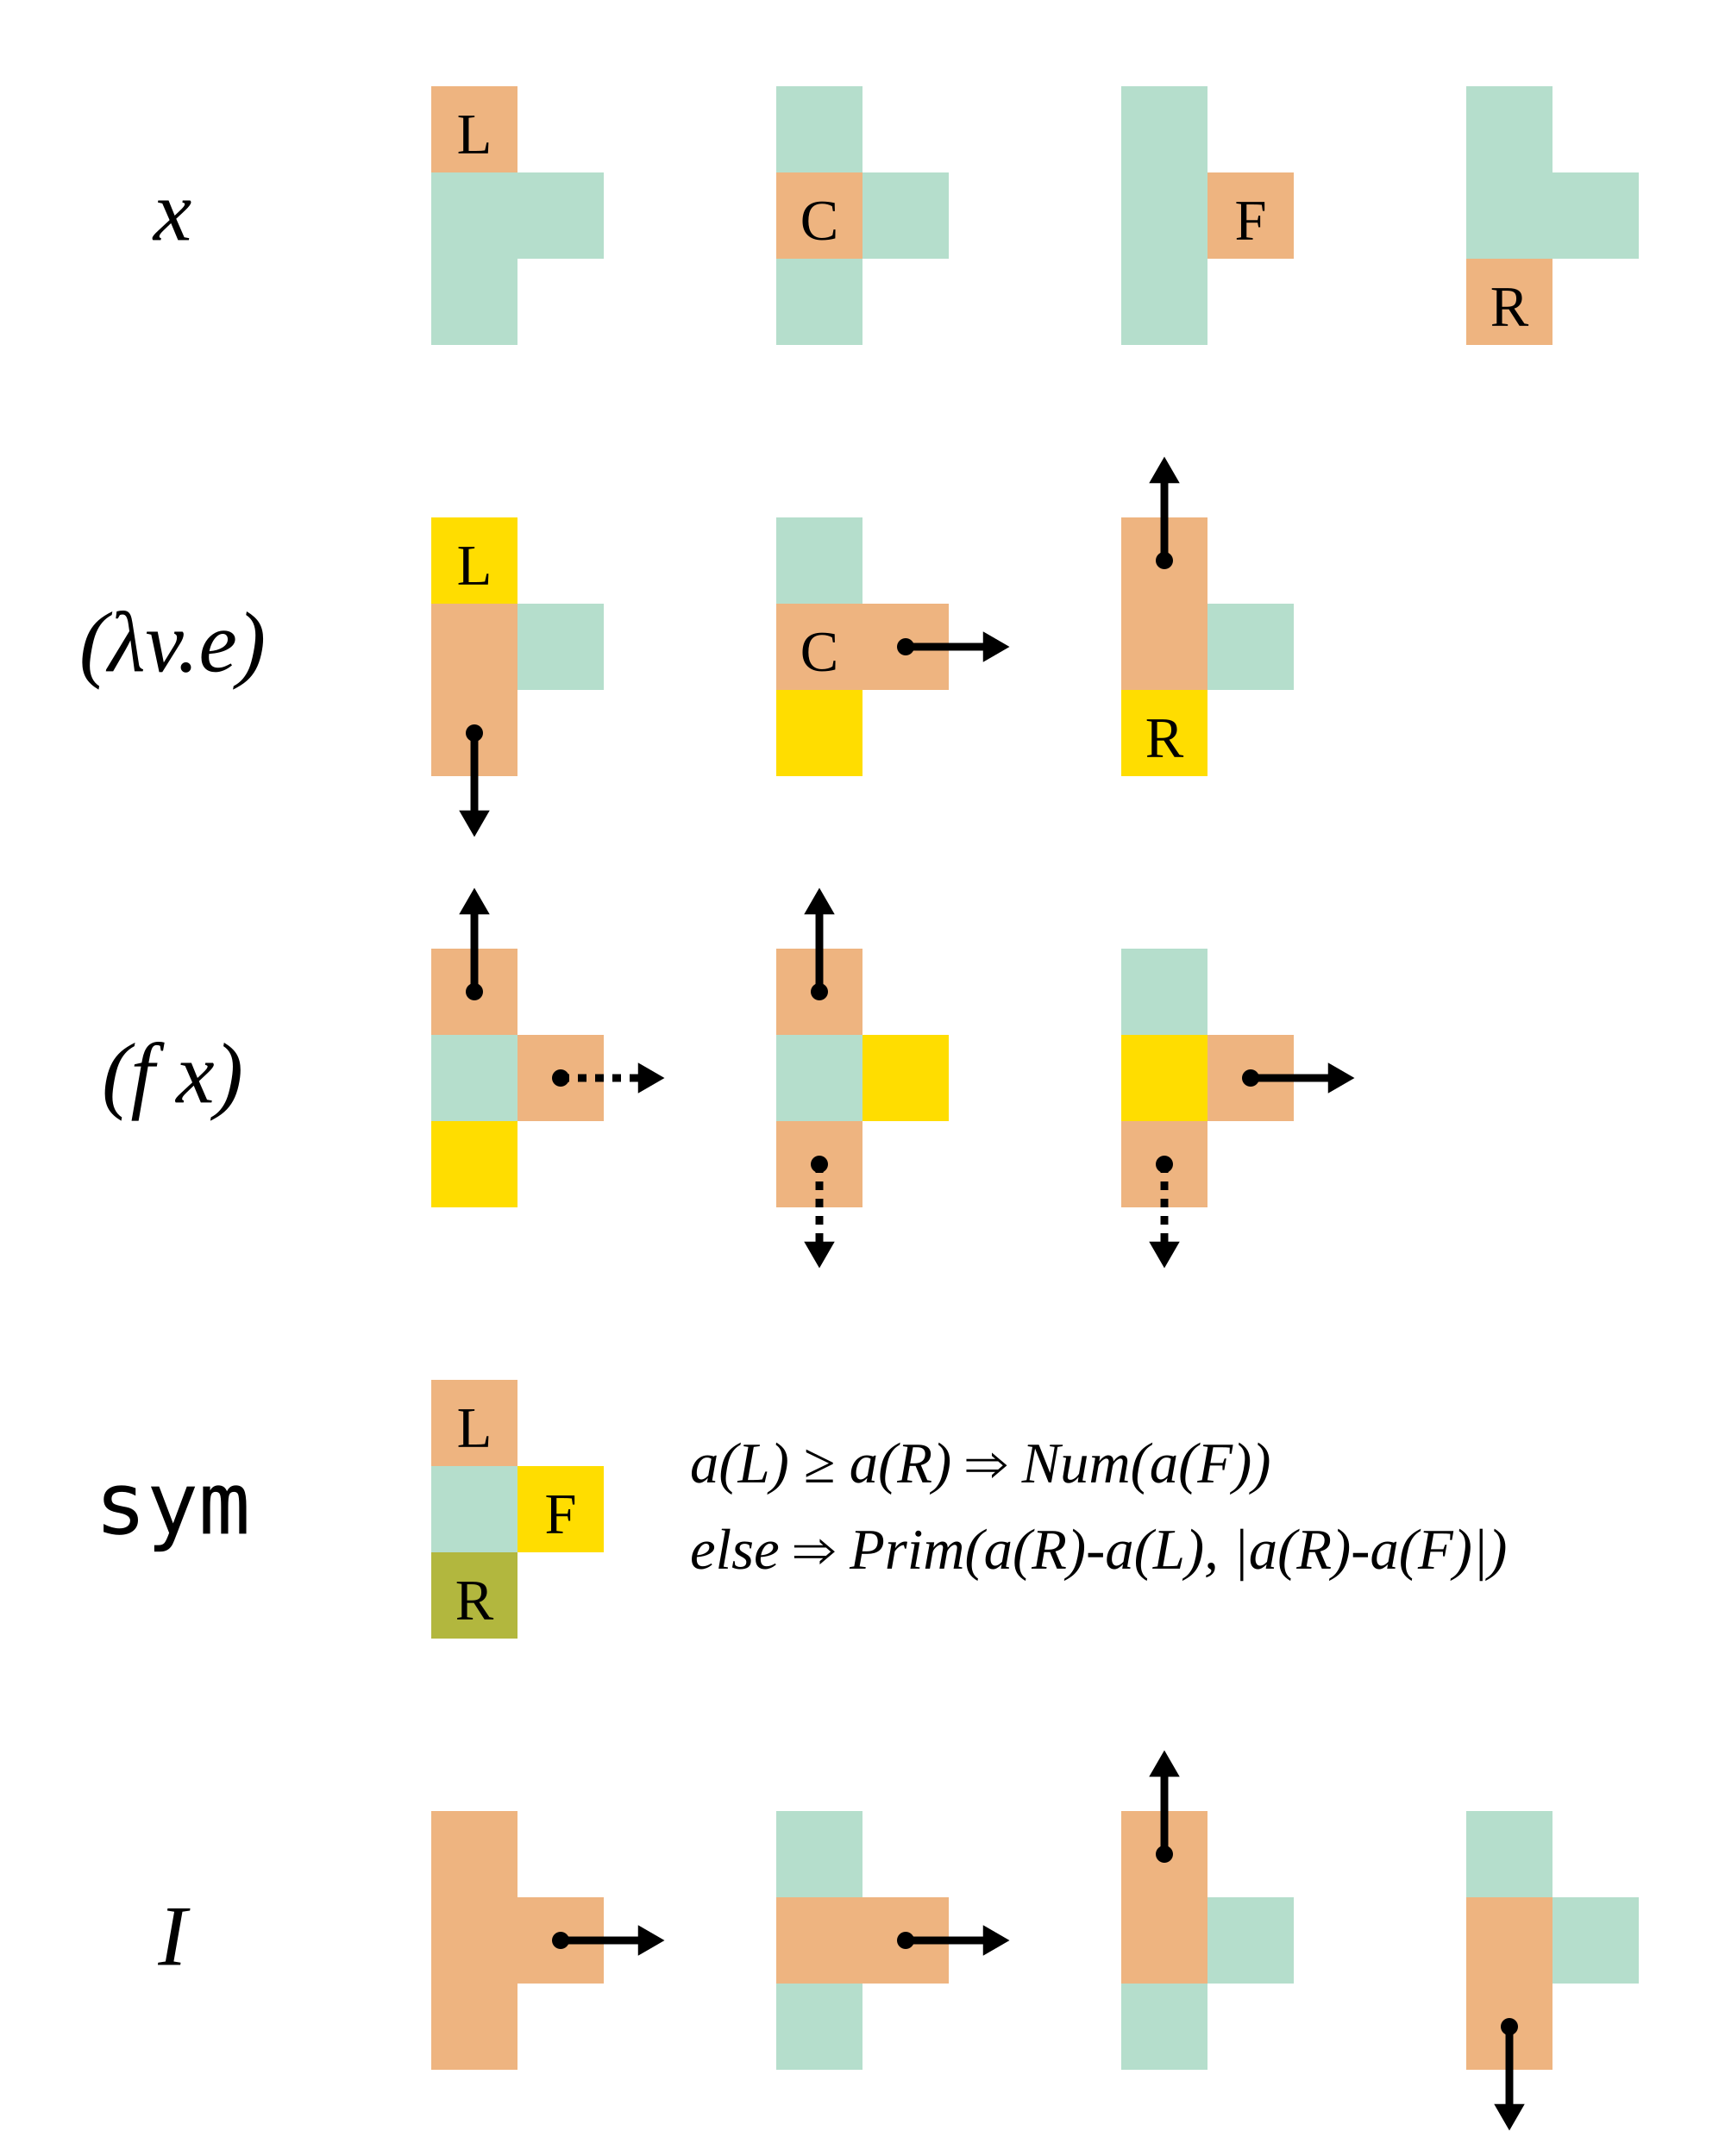
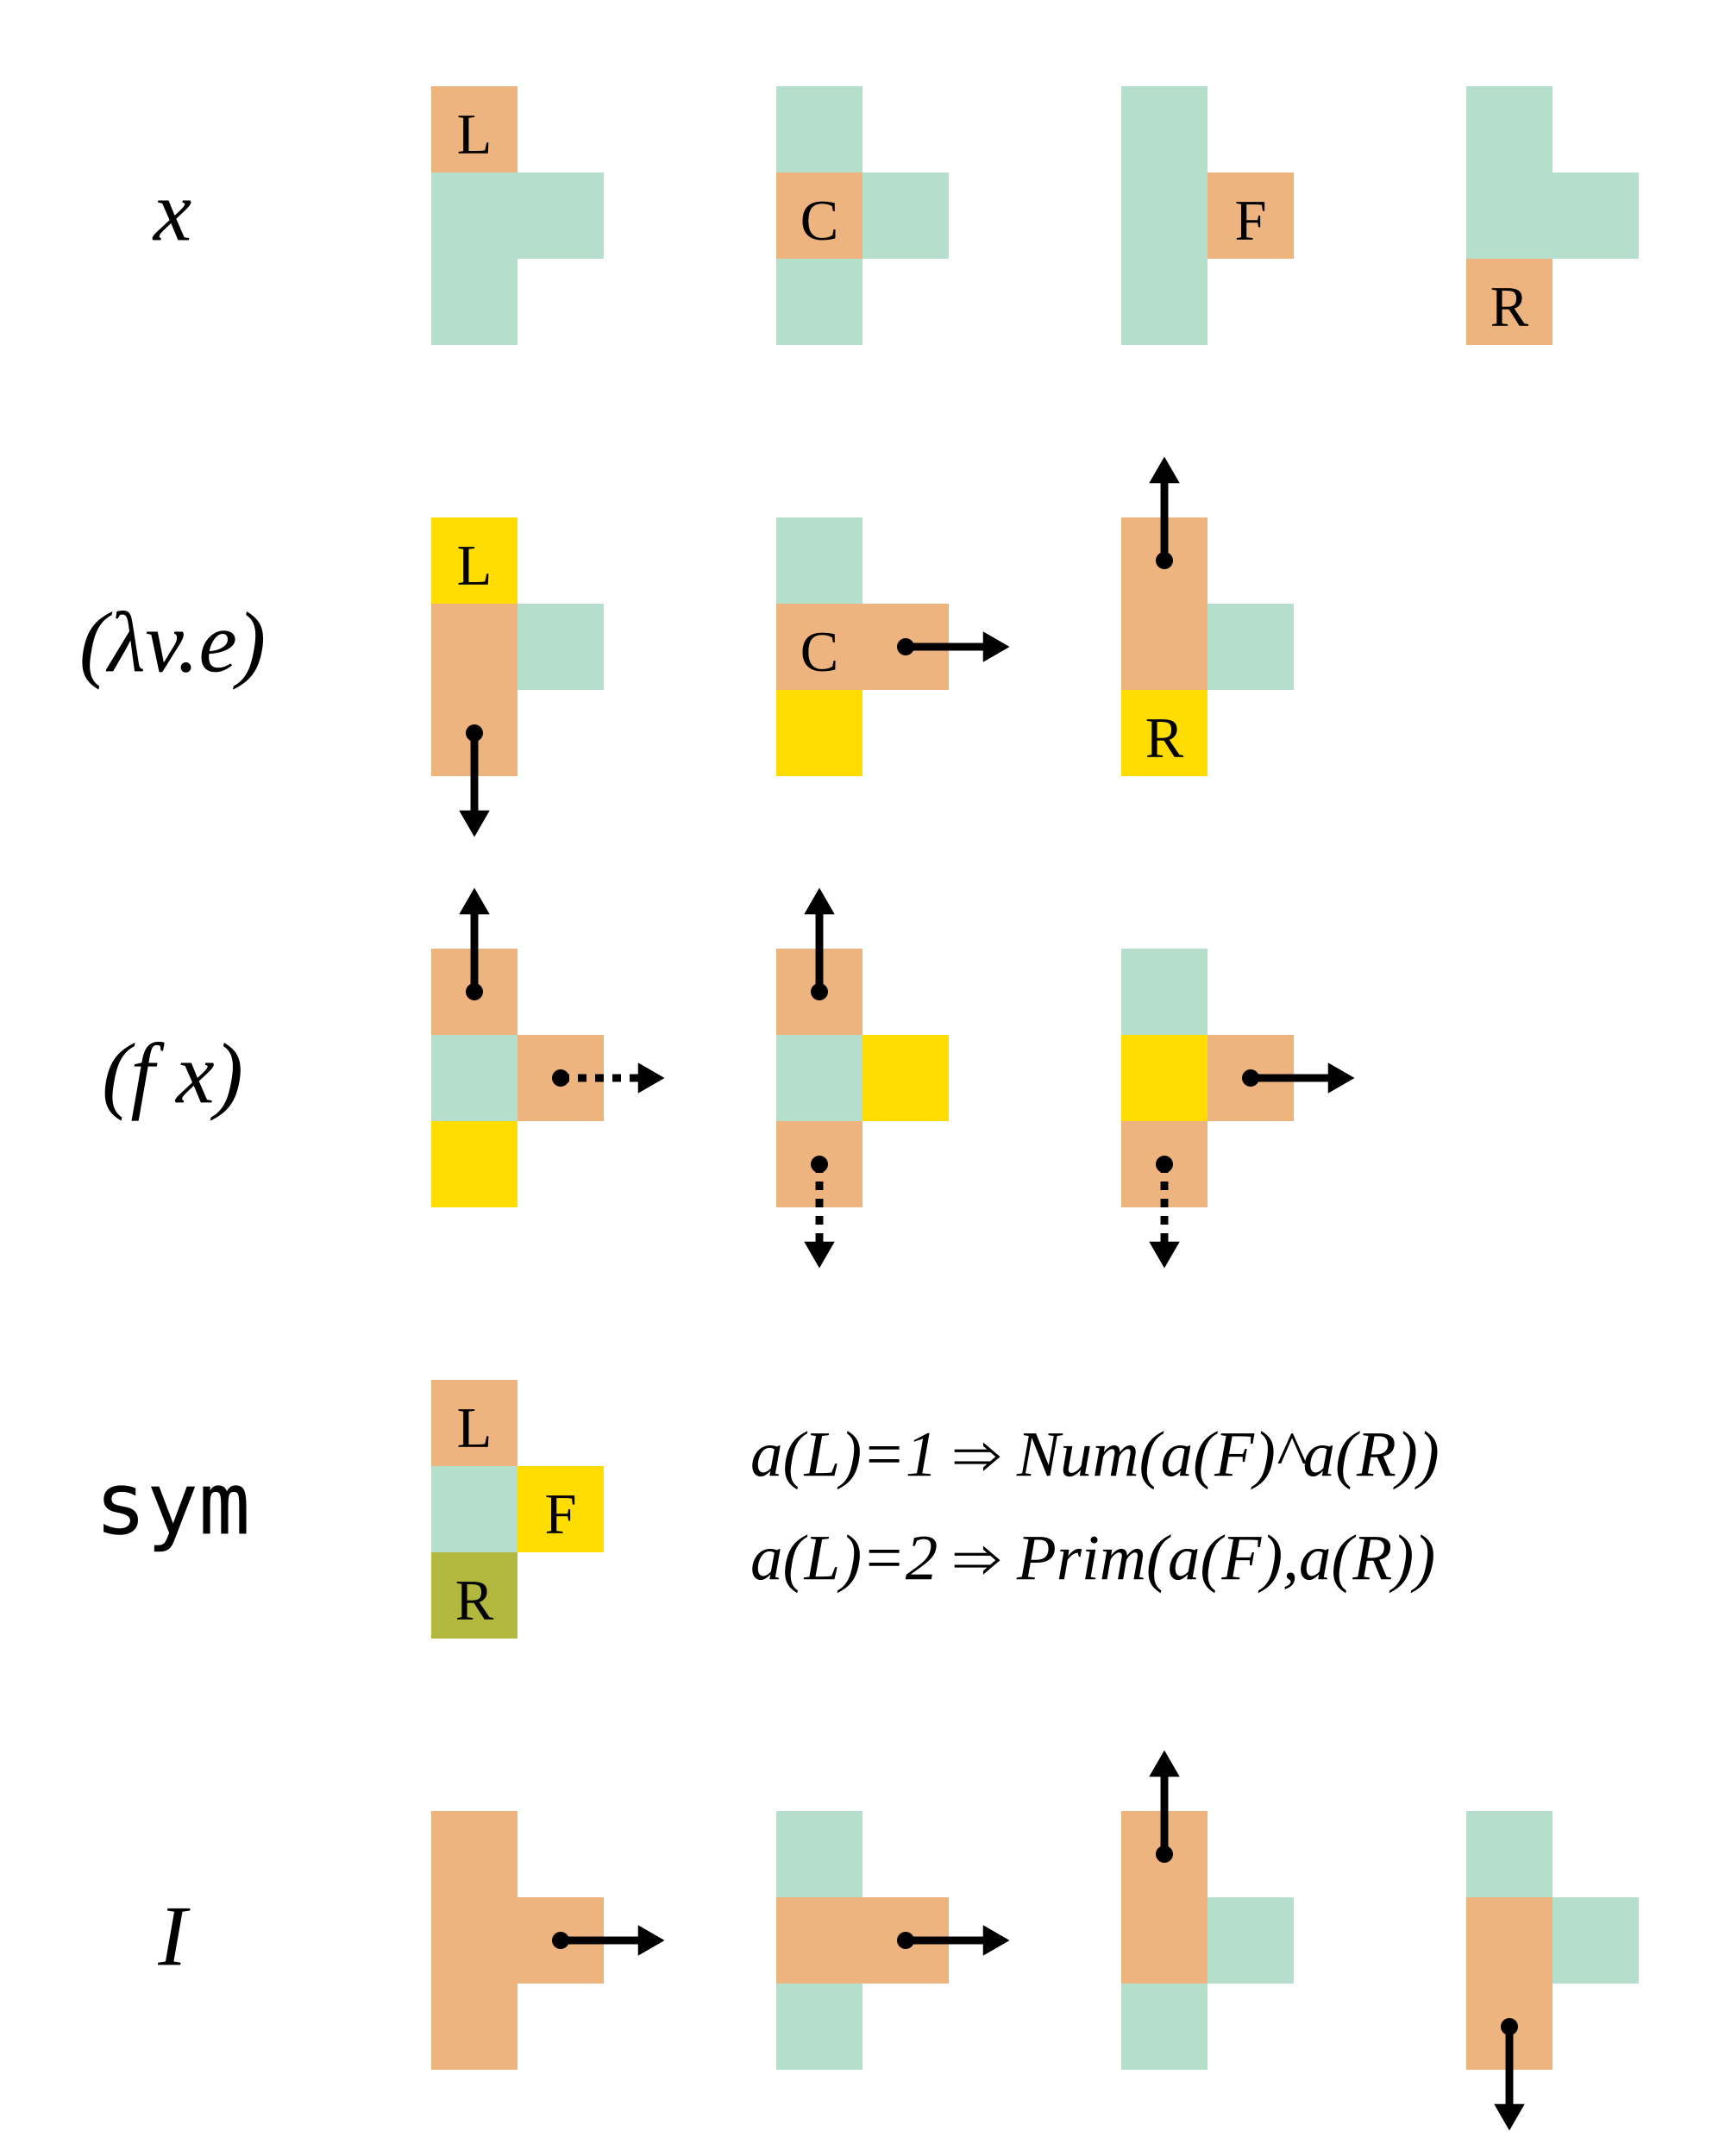
<svg xmlns="http://www.w3.org/2000/svg" viewBox="0.0 0.0 1280.0 1600.0" height="1600" font-size="1" stroke-opacity="1" width="1280" stroke="rgb(0,0,0)" version="1.1">
  <defs />
  <g stroke-linecap="butt" fill="rgb(238,180,128)" stroke-miterlimit="10.0" stroke-width="0.0" fill-opacity="1.0" stroke-opacity="1.0" stroke-linejoin="miter" stroke="rgb(0,0,0)">
    <path d="M 1152,1536 l -0,-64 h -64 l -0,64 Z" />
  </g>
  <g stroke-linecap="butt" fill="rgb(0,0,0)" stroke-miterlimit="10.0" stroke-width="0.0" fill-opacity="1.0" stroke-opacity="1.0" stroke-linejoin="miter" stroke="rgb(0,0,0)">
    <path d="M 1126.4,1504 c 0,-3.535 -2.865,-6.4 -6.4 -6.4c -3.535,-0 -6.4,2.865 -6.4 6.4c -0,3.535 2.865,6.4 6.4 6.4c 3.535,0 6.4,-2.865 6.4 -6.4Z" />
  </g>
  <g stroke-linecap="butt" fill="rgb(181,222,204)" stroke-miterlimit="10.0" stroke-width="0.0" fill-opacity="1.0" stroke-opacity="1.0" stroke-linejoin="miter" stroke="rgb(0,0,0)">
    <path d="M 1216,1472 l -0,-64 h -64 l -0,64 Z" />
  </g>
  <g stroke-linecap="butt" fill="rgb(238,180,128)" stroke-miterlimit="10.0" stroke-width="0.0" fill-opacity="1.0" stroke-opacity="1.0" stroke-linejoin="miter" stroke="rgb(0,0,0)">
    <path d="M 1152,1472 l -0,-64 h -64 l -0,64 Z" />
  </g>
  <g stroke-linecap="butt" fill="rgb(181,222,204)" stroke-miterlimit="10.0" stroke-width="0.0" fill-opacity="1.0" stroke-opacity="1.0" stroke-linejoin="miter" stroke="rgb(0,0,0)">
    <path d="M 1152,1408 l -0,-64 h -64 l -0,64 Z" />
  </g>
  <g stroke-linecap="butt" fill="rgb(0,0,0)" stroke-miterlimit="10.0" stroke-width="5.724" fill-opacity="1.0" stroke-opacity="1.0" stroke-linejoin="miter" stroke="rgb(0,0,0)">
    <path d="M 1113.6,1564.305 l 6.4,11.085 l 6.4,-11.085 Z" />
  </g>
  <g stroke-linecap="butt" fill="rgb(0,0,0)" stroke-miterlimit="10.0" stroke-width="5.724" fill-opacity="0.0" stroke-opacity="1.0" stroke-linejoin="miter" stroke="rgb(0,0,0)">
    <path d="M 1120,1504 l -0,64 " />
  </g>
  <g stroke-linecap="butt" fill="rgb(181,222,204)" stroke-miterlimit="10.0" stroke-width="0.0" fill-opacity="1.0" stroke-opacity="1.0" stroke-linejoin="miter" stroke="rgb(0,0,0)">
    <path d="M 896,1536 l -0,-64 h -64 l -0,64 Z" />
  </g>
  <g stroke-linecap="butt" fill="rgb(181,222,204)" stroke-miterlimit="10.0" stroke-width="0.0" fill-opacity="1.0" stroke-opacity="1.0" stroke-linejoin="miter" stroke="rgb(0,0,0)">
    <path d="M 960,1472 l -0,-64 h -64 l -0,64 Z" />
  </g>
  <g stroke-linecap="butt" fill="rgb(238,180,128)" stroke-miterlimit="10.0" stroke-width="0.0" fill-opacity="1.0" stroke-opacity="1.0" stroke-linejoin="miter" stroke="rgb(0,0,0)">
    <path d="M 896,1472 l -0,-64 h -64 l -0,64 Z" />
  </g>
  <g stroke-linecap="butt" fill="rgb(238,180,128)" stroke-miterlimit="10.0" stroke-width="0.0" fill-opacity="1.0" stroke-opacity="1.0" stroke-linejoin="miter" stroke="rgb(0,0,0)">
    <path d="M 896,1408 l -0,-64 h -64 l -0,64 Z" />
  </g>
  <g stroke-linecap="butt" fill="rgb(0,0,0)" stroke-miterlimit="10.0" stroke-width="0.0" fill-opacity="1.0" stroke-opacity="1.0" stroke-linejoin="miter" stroke="rgb(0,0,0)">
    <path d="M 870.4,1376 c 0,-3.535 -2.865,-6.4 -6.4 -6.4c -3.535,-0 -6.4,2.865 -6.4 6.4c -0,3.535 2.865,6.4 6.4 6.4c 3.535,0 6.4,-2.865 6.4 -6.4Z" />
  </g>
  <g stroke-linecap="butt" fill="rgb(0,0,0)" stroke-miterlimit="10.0" stroke-width="5.724" fill-opacity="1.0" stroke-opacity="1.0" stroke-linejoin="miter" stroke="rgb(0,0,0)">
    <path d="M 870.4,1315.695 l -6.4,-11.085 l -6.4,11.085 Z" />
  </g>
  <g stroke-linecap="butt" fill="rgb(0,0,0)" stroke-miterlimit="10.0" stroke-width="5.724" fill-opacity="0.0" stroke-opacity="1.0" stroke-linejoin="miter" stroke="rgb(0,0,0)">
    <path d="M 864,1376 v -64 " />
  </g>
  <g stroke-linecap="butt" fill="rgb(181,222,204)" stroke-miterlimit="10.0" stroke-width="0.0" fill-opacity="1.0" stroke-opacity="1.0" stroke-linejoin="miter" stroke="rgb(0,0,0)">
    <path d="M 640,1536 l -0,-64 h -64 l -0,64 Z" />
  </g>
  <g stroke-linecap="butt" fill="rgb(238,180,128)" stroke-miterlimit="10.0" stroke-width="0.0" fill-opacity="1.0" stroke-opacity="1.0" stroke-linejoin="miter" stroke="rgb(0,0,0)">
    <path d="M 704,1472 l -0,-64 h -64 l -0,64 Z" />
  </g>
  <g stroke-linecap="butt" fill="rgb(0,0,0)" stroke-miterlimit="10.0" stroke-width="0.0" fill-opacity="1.0" stroke-opacity="1.0" stroke-linejoin="miter" stroke="rgb(0,0,0)">
    <path d="M 678.4,1440 c 0,-3.535 -2.865,-6.4 -6.4 -6.4c -3.535,-0 -6.4,2.865 -6.4 6.4c -0,3.535 2.865,6.4 6.4 6.4c 3.535,0 6.4,-2.865 6.4 -6.4Z" />
  </g>
  <g stroke-linecap="butt" fill="rgb(238,180,128)" stroke-miterlimit="10.0" stroke-width="0.0" fill-opacity="1.0" stroke-opacity="1.0" stroke-linejoin="miter" stroke="rgb(0,0,0)">
    <path d="M 640,1472 l -0,-64 h -64 l -0,64 Z" />
  </g>
  <g stroke-linecap="butt" fill="rgb(181,222,204)" stroke-miterlimit="10.0" stroke-width="0.0" fill-opacity="1.0" stroke-opacity="1.0" stroke-linejoin="miter" stroke="rgb(0,0,0)">
    <path d="M 640,1408 l -0,-64 h -64 l -0,64 Z" />
  </g>
  <g stroke-linecap="butt" fill="rgb(0,0,0)" stroke-miterlimit="10.0" stroke-width="5.724" fill-opacity="1.0" stroke-opacity="1.0" stroke-linejoin="miter" stroke="rgb(0,0,0)">
    <path d="M 732.305,1446.4 l 11.085,-6.4 l -11.085,-6.4 Z" />
  </g>
  <g stroke-linecap="butt" fill="rgb(0,0,0)" stroke-miterlimit="10.0" stroke-width="5.724" fill-opacity="0.0" stroke-opacity="1.0" stroke-linejoin="miter" stroke="rgb(0,0,0)">
    <path d="M 672,1440 l 64,0 " />
  </g>
  <g stroke-linecap="butt" fill="rgb(238,180,128)" stroke-miterlimit="10.0" stroke-width="0.0" fill-opacity="1.0" stroke-opacity="1.0" stroke-linejoin="miter" stroke="rgb(0,0,0)">
    <path d="M 384,1536 l -0,-64 h -64 l -0,64 Z" />
  </g>
  <g stroke-linecap="butt" fill="rgb(238,180,128)" stroke-miterlimit="10.0" stroke-width="0.0" fill-opacity="1.0" stroke-opacity="1.0" stroke-linejoin="miter" stroke="rgb(0,0,0)">
    <path d="M 448,1472 l -0,-64 h -64 l -0,64 Z" />
  </g>
  <g stroke-linecap="butt" fill="rgb(0,0,0)" stroke-miterlimit="10.0" stroke-width="0.0" fill-opacity="1.0" stroke-opacity="1.0" stroke-linejoin="miter" stroke="rgb(0,0,0)">
    <path d="M 422.4,1440 c 0,-3.535 -2.865,-6.4 -6.4 -6.4c -3.535,-0 -6.4,2.865 -6.4 6.4c -0,3.535 2.865,6.4 6.4 6.4c 3.535,0 6.4,-2.865 6.4 -6.4Z" />
  </g>
  <g stroke-linecap="butt" fill="rgb(238,180,128)" stroke-miterlimit="10.0" stroke-width="0.0" fill-opacity="1.0" stroke-opacity="1.0" stroke-linejoin="miter" stroke="rgb(0,0,0)">
    <path d="M 384,1472 l -0,-64 h -64 l -0,64 Z" />
  </g>
  <g stroke-linecap="butt" fill="rgb(238,180,128)" stroke-miterlimit="10.0" stroke-width="0.0" fill-opacity="1.0" stroke-opacity="1.0" stroke-linejoin="miter" stroke="rgb(0,0,0)">
    <path d="M 384,1408 l -0,-64 h -64 l -0,64 Z" />
  </g>
  <g stroke-linecap="butt" fill="rgb(0,0,0)" stroke-miterlimit="10.0" stroke-width="5.724" fill-opacity="1.0" stroke-opacity="1.0" stroke-linejoin="miter" stroke="rgb(0,0,0)">
    <path d="M 476.305,1446.4 l 11.085,-6.4 l -11.085,-6.4 Z" />
  </g>
  <g stroke-linecap="butt" fill="rgb(0,0,0)" stroke-miterlimit="10.0" stroke-width="5.724" fill-opacity="0.0" stroke-opacity="1.0" stroke-linejoin="miter" stroke="rgb(0,0,0)">
    <path d="M 416,1440 l 64,0 " />
  </g>
-   <g stroke-linecap="butt" fill="rgb(0,0,0)" font-size="42.667px" font-style="italic" stroke-miterlimit="10.0" stroke-width="5.724" fill-opacity="1.0" stroke-opacity="1.0" stroke-linejoin="miter" stroke="rgb(0,0,0)">
-     <text transform="matrix(1,0,0,1,512,1152)" dominant-baseline="middle" text-anchor="start" stroke="none">else ⇒ Prim(a(R)-a(L), |a(R)-a(F)|)</text>
-   </g>
-   <g stroke-linecap="butt" fill="rgb(0,0,0)" font-size="42.667px" font-style="italic" stroke-miterlimit="10.0" stroke-width="5.724" fill-opacity="1.0" stroke-opacity="1.0" stroke-linejoin="miter" stroke="rgb(0,0,0)">
-     <text transform="matrix(1,0,0,1,512,1088)" dominant-baseline="middle" text-anchor="start" stroke="none">a(L) ≥ a(R) ⇒ Num(a(F))</text>
+   <g stroke-linecap="butt" fill="rgb(0,0,0)" font-size="48.0px" font-style="italic" stroke-miterlimit="10.0" stroke-width="5.724" fill-opacity="1.0" stroke-opacity="1.0" stroke-linejoin="miter" stroke="rgb(0,0,0)">
+     <text transform="matrix(1,0,0,1,556.8,1158.4)" dominant-baseline="middle" text-anchor="start" stroke="none">a(L)=2 ⇒ Prim(a(F),a(R))</text>
+   </g>
+   <g stroke-linecap="butt" fill="rgb(0,0,0)" font-size="48.0px" font-style="italic" stroke-miterlimit="10.0" stroke-width="5.724" fill-opacity="1.0" stroke-opacity="1.0" stroke-linejoin="miter" stroke="rgb(0,0,0)">
+     <text transform="matrix(1,0,0,1,556.8,1081.6)" dominant-baseline="middle" text-anchor="start" stroke="none">a(L)=1 ⇒ Num(a(F)^a(R))</text>
  </g>
  <g stroke-linecap="butt" fill="rgb(178,183,62)" stroke-miterlimit="10.0" stroke-width="0.0" fill-opacity="1.0" stroke-opacity="1.0" stroke-linejoin="miter" stroke="rgb(0,0,0)">
    <path d="M 384,1216 l -0,-64 h -64 l -0,64 Z" />
  </g>
  <g stroke-linecap="butt" fill="rgb(0,0,0)" font-size="42.667px" stroke-miterlimit="10.0" stroke-width="0.0" fill-opacity="1.0" stroke-opacity="1.0" stroke-linejoin="miter" stroke="rgb(0,0,0)">
    <text transform="matrix(1,0,0,1,352,1192)" dominant-baseline="middle" text-anchor="middle" stroke="none">R</text>
  </g>
  <g stroke-linecap="butt" fill="rgb(255,221,0)" stroke-miterlimit="10.0" stroke-width="0.0" fill-opacity="1.0" stroke-opacity="1.0" stroke-linejoin="miter" stroke="rgb(0,0,0)">
    <path d="M 448,1152 l -0,-64 h -64 l -0,64 Z" />
  </g>
  <g stroke-linecap="butt" fill="rgb(0,0,0)" font-size="42.667px" stroke-miterlimit="10.0" stroke-width="0.0" fill-opacity="1.0" stroke-opacity="1.0" stroke-linejoin="miter" stroke="rgb(0,0,0)">
    <text transform="matrix(1,0,0,1,416,1128)" dominant-baseline="middle" text-anchor="middle" stroke="none">F</text>
  </g>
  <g stroke-linecap="butt" fill="rgb(181,222,204)" stroke-miterlimit="10.0" stroke-width="0.0" fill-opacity="1.0" stroke-opacity="1.0" stroke-linejoin="miter" stroke="rgb(0,0,0)">
    <path d="M 384,1152 l -0,-64 h -64 l -0,64 Z" />
  </g>
  <g stroke-linecap="butt" fill="rgb(238,180,128)" stroke-miterlimit="10.0" stroke-width="0.0" fill-opacity="1.0" stroke-opacity="1.0" stroke-linejoin="miter" stroke="rgb(0,0,0)">
    <path d="M 384,1088 l -0,-64 h -64 l -0,64 Z" />
  </g>
  <g stroke-linecap="butt" fill="rgb(0,0,0)" font-size="42.667px" stroke-miterlimit="10.0" stroke-width="0.0" fill-opacity="1.0" stroke-opacity="1.0" stroke-linejoin="miter" stroke="rgb(0,0,0)">
    <text transform="matrix(1,0,0,1,352,1064)" dominant-baseline="middle" text-anchor="middle" stroke="none">L</text>
  </g>
  <g stroke-linecap="butt" fill="rgb(238,180,128)" stroke-miterlimit="10.0" stroke-width="0.0" fill-opacity="1.0" stroke-opacity="1.0" stroke-linejoin="miter" stroke="rgb(0,0,0)">
    <path d="M 896,896 l -0,-64 h -64 l -0,64 Z" />
  </g>
  <g stroke-linecap="butt" fill="rgb(0,0,0)" stroke-miterlimit="10.0" stroke-width="0.0" fill-opacity="1.0" stroke-opacity="1.0" stroke-linejoin="miter" stroke="rgb(0,0,0)">
    <path d="M 870.4,864 c 0,-3.535 -2.865,-6.4 -6.4 -6.4c -3.535,-0 -6.4,2.865 -6.4 6.4c -0,3.535 2.865,6.4 6.4 6.4c 3.535,0 6.4,-2.865 6.4 -6.4Z" />
  </g>
  <g stroke-linecap="butt" fill="rgb(238,180,128)" stroke-miterlimit="10.0" stroke-width="0.0" fill-opacity="1.0" stroke-opacity="1.0" stroke-linejoin="miter" stroke="rgb(0,0,0)">
    <path d="M 960,832 l -0,-64 h -64 l -0,64 Z" />
  </g>
  <g stroke-linecap="butt" fill="rgb(0,0,0)" stroke-miterlimit="10.0" stroke-width="0.0" fill-opacity="1.0" stroke-opacity="1.0" stroke-linejoin="miter" stroke="rgb(0,0,0)">
    <path d="M 934.4,800 c 0,-3.535 -2.865,-6.4 -6.4 -6.4c -3.535,-0 -6.4,2.865 -6.4 6.4c -0,3.535 2.865,6.4 6.4 6.4c 3.535,0 6.4,-2.865 6.4 -6.4Z" />
  </g>
  <g stroke-linecap="butt" fill="rgb(255,221,0)" stroke-miterlimit="10.0" stroke-width="0.0" fill-opacity="1.0" stroke-opacity="1.0" stroke-linejoin="miter" stroke="rgb(0,0,0)">
    <path d="M 896,832 l -0,-64 h -64 l -0,64 Z" />
  </g>
  <g stroke-linecap="butt" fill="rgb(181,222,204)" stroke-miterlimit="10.0" stroke-width="0.0" fill-opacity="1.0" stroke-opacity="1.0" stroke-linejoin="miter" stroke="rgb(0,0,0)">
    <path d="M 896,768 l -0,-64 h -64 l -0,64 Z" />
  </g>
  <g stroke-linecap="butt" fill="rgb(0,0,0)" stroke-miterlimit="10.0" stroke-width="5.724" fill-opacity="1.0" stroke-opacity="1.0" stroke-linejoin="miter" stroke="rgb(0,0,0)">
    <path d="M 857.6,924.305 l 6.4,11.085 l 6.4,-11.085 Z" />
  </g>
  <g stroke-linecap="butt" fill="rgb(0,0,0)" stroke-dashoffset="0.0" stroke-dasharray="6.4,6.4" stroke-miterlimit="10.0" stroke-width="5.724" fill-opacity="0.0" stroke-opacity="1.0" stroke-linejoin="miter" stroke="rgb(0,0,0)">
    <path d="M 864,864 l -0,64 " />
  </g>
  <g stroke-linecap="butt" fill="rgb(0,0,0)" stroke-miterlimit="10.0" stroke-width="5.724" fill-opacity="1.0" stroke-opacity="1.0" stroke-linejoin="miter" stroke="rgb(0,0,0)">
    <path d="M 988.305,806.4 l 11.085,-6.4 l -11.085,-6.4 Z" />
  </g>
  <g stroke-linecap="butt" fill="rgb(0,0,0)" stroke-miterlimit="10.0" stroke-width="5.724" fill-opacity="0.0" stroke-opacity="1.0" stroke-linejoin="miter" stroke="rgb(0,0,0)">
    <path d="M 928,800 l 64,0 " />
  </g>
  <g stroke-linecap="butt" fill="rgb(238,180,128)" stroke-miterlimit="10.0" stroke-width="0.0" fill-opacity="1.0" stroke-opacity="1.0" stroke-linejoin="miter" stroke="rgb(0,0,0)">
    <path d="M 640,896 l -0,-64 h -64 l -0,64 Z" />
  </g>
  <g stroke-linecap="butt" fill="rgb(0,0,0)" stroke-miterlimit="10.0" stroke-width="0.0" fill-opacity="1.0" stroke-opacity="1.0" stroke-linejoin="miter" stroke="rgb(0,0,0)">
    <path d="M 614.4,864 c 0,-3.535 -2.865,-6.4 -6.4 -6.4c -3.535,-0 -6.4,2.865 -6.4 6.4c -0,3.535 2.865,6.4 6.4 6.4c 3.535,0 6.4,-2.865 6.4 -6.4Z" />
  </g>
  <g stroke-linecap="butt" fill="rgb(255,221,0)" stroke-miterlimit="10.0" stroke-width="0.0" fill-opacity="1.0" stroke-opacity="1.0" stroke-linejoin="miter" stroke="rgb(0,0,0)">
    <path d="M 704,832 l -0,-64 h -64 l -0,64 Z" />
  </g>
  <g stroke-linecap="butt" fill="rgb(181,222,204)" stroke-miterlimit="10.0" stroke-width="0.0" fill-opacity="1.0" stroke-opacity="1.0" stroke-linejoin="miter" stroke="rgb(0,0,0)">
    <path d="M 640,832 l -0,-64 h -64 l -0,64 Z" />
  </g>
  <g stroke-linecap="butt" fill="rgb(238,180,128)" stroke-miterlimit="10.0" stroke-width="0.0" fill-opacity="1.0" stroke-opacity="1.0" stroke-linejoin="miter" stroke="rgb(0,0,0)">
    <path d="M 640,768 l -0,-64 h -64 l -0,64 Z" />
  </g>
  <g stroke-linecap="butt" fill="rgb(0,0,0)" stroke-miterlimit="10.0" stroke-width="0.0" fill-opacity="1.0" stroke-opacity="1.0" stroke-linejoin="miter" stroke="rgb(0,0,0)">
    <path d="M 614.4,736 c 0,-3.535 -2.865,-6.4 -6.4 -6.4c -3.535,-0 -6.4,2.865 -6.4 6.4c -0,3.535 2.865,6.4 6.4 6.4c 3.535,0 6.4,-2.865 6.4 -6.4Z" />
  </g>
  <g stroke-linecap="butt" fill="rgb(0,0,0)" stroke-miterlimit="10.0" stroke-width="5.724" fill-opacity="1.0" stroke-opacity="1.0" stroke-linejoin="miter" stroke="rgb(0,0,0)">
    <path d="M 601.6,924.305 l 6.4,11.085 l 6.4,-11.085 Z" />
  </g>
  <g stroke-linecap="butt" fill="rgb(0,0,0)" stroke-dashoffset="0.0" stroke-dasharray="6.4,6.4" stroke-miterlimit="10.0" stroke-width="5.724" fill-opacity="0.0" stroke-opacity="1.0" stroke-linejoin="miter" stroke="rgb(0,0,0)">
    <path d="M 608,864 l -0,64 " />
  </g>
  <g stroke-linecap="butt" fill="rgb(0,0,0)" stroke-miterlimit="10.0" stroke-width="5.724" fill-opacity="1.0" stroke-opacity="1.0" stroke-linejoin="miter" stroke="rgb(0,0,0)">
    <path d="M 614.4,675.695 l -6.4,-11.085 l -6.4,11.085 Z" />
  </g>
  <g stroke-linecap="butt" fill="rgb(0,0,0)" stroke-miterlimit="10.0" stroke-width="5.724" fill-opacity="0.0" stroke-opacity="1.0" stroke-linejoin="miter" stroke="rgb(0,0,0)">
    <path d="M 608,736 v -64 " />
  </g>
  <g stroke-linecap="butt" fill="rgb(255,221,0)" stroke-miterlimit="10.0" stroke-width="0.0" fill-opacity="1.0" stroke-opacity="1.0" stroke-linejoin="miter" stroke="rgb(0,0,0)">
    <path d="M 384,896 l -0,-64 h -64 l -0,64 Z" />
  </g>
  <g stroke-linecap="butt" fill="rgb(238,180,128)" stroke-miterlimit="10.0" stroke-width="0.0" fill-opacity="1.0" stroke-opacity="1.0" stroke-linejoin="miter" stroke="rgb(0,0,0)">
    <path d="M 448,832 l -0,-64 h -64 l -0,64 Z" />
  </g>
  <g stroke-linecap="butt" fill="rgb(0,0,0)" stroke-miterlimit="10.0" stroke-width="0.0" fill-opacity="1.0" stroke-opacity="1.0" stroke-linejoin="miter" stroke="rgb(0,0,0)">
    <path d="M 422.4,800 c 0,-3.535 -2.865,-6.4 -6.4 -6.4c -3.535,-0 -6.4,2.865 -6.4 6.4c -0,3.535 2.865,6.4 6.4 6.4c 3.535,0 6.4,-2.865 6.4 -6.4Z" />
  </g>
  <g stroke-linecap="butt" fill="rgb(181,222,204)" stroke-miterlimit="10.0" stroke-width="0.0" fill-opacity="1.0" stroke-opacity="1.0" stroke-linejoin="miter" stroke="rgb(0,0,0)">
    <path d="M 384,832 l -0,-64 h -64 l -0,64 Z" />
  </g>
  <g stroke-linecap="butt" fill="rgb(238,180,128)" stroke-miterlimit="10.0" stroke-width="0.0" fill-opacity="1.0" stroke-opacity="1.0" stroke-linejoin="miter" stroke="rgb(0,0,0)">
    <path d="M 384,768 l -0,-64 h -64 l -0,64 Z" />
  </g>
  <g stroke-linecap="butt" fill="rgb(0,0,0)" stroke-miterlimit="10.0" stroke-width="0.0" fill-opacity="1.0" stroke-opacity="1.0" stroke-linejoin="miter" stroke="rgb(0,0,0)">
    <path d="M 358.4,736 c 0,-3.535 -2.865,-6.4 -6.4 -6.4c -3.535,-0 -6.4,2.865 -6.4 6.4c -0,3.535 2.865,6.4 6.4 6.4c 3.535,0 6.4,-2.865 6.4 -6.4Z" />
  </g>
  <g stroke-linecap="butt" fill="rgb(0,0,0)" stroke-miterlimit="10.0" stroke-width="5.724" fill-opacity="1.0" stroke-opacity="1.0" stroke-linejoin="miter" stroke="rgb(0,0,0)">
    <path d="M 476.305,806.4 l 11.085,-6.4 l -11.085,-6.4 Z" />
  </g>
  <g stroke-linecap="butt" fill="rgb(0,0,0)" stroke-dashoffset="0.0" stroke-dasharray="6.4,6.4" stroke-miterlimit="10.0" stroke-width="5.724" fill-opacity="0.0" stroke-opacity="1.0" stroke-linejoin="miter" stroke="rgb(0,0,0)">
    <path d="M 416,800 l 64,0 " />
  </g>
  <g stroke-linecap="butt" fill="rgb(0,0,0)" stroke-miterlimit="10.0" stroke-width="5.724" fill-opacity="1.0" stroke-opacity="1.0" stroke-linejoin="miter" stroke="rgb(0,0,0)">
    <path d="M 358.4,675.695 l -6.4,-11.085 l -6.4,11.085 Z" />
  </g>
  <g stroke-linecap="butt" fill="rgb(0,0,0)" stroke-miterlimit="10.0" stroke-width="5.724" fill-opacity="0.0" stroke-opacity="1.0" stroke-linejoin="miter" stroke="rgb(0,0,0)">
    <path d="M 352,736 v -64 " />
  </g>
  <g stroke-linecap="butt" fill="rgb(255,221,0)" stroke-miterlimit="10.0" stroke-width="0.0" fill-opacity="1.0" stroke-opacity="1.0" stroke-linejoin="miter" stroke="rgb(0,0,0)">
    <path d="M 896,576 l -0,-64 h -64 l -0,64 Z" />
  </g>
  <g stroke-linecap="butt" fill="rgb(0,0,0)" font-size="42.667px" stroke-miterlimit="10.0" stroke-width="0.0" fill-opacity="1.0" stroke-opacity="1.0" stroke-linejoin="miter" stroke="rgb(0,0,0)">
    <text transform="matrix(1,0,0,1,864,552)" dominant-baseline="middle" text-anchor="middle" stroke="none">R</text>
  </g>
  <g stroke-linecap="butt" fill="rgb(181,222,204)" stroke-miterlimit="10.0" stroke-width="0.0" fill-opacity="1.0" stroke-opacity="1.0" stroke-linejoin="miter" stroke="rgb(0,0,0)">
    <path d="M 960,512 l -0,-64 h -64 l -0,64 Z" />
  </g>
  <g stroke-linecap="butt" fill="rgb(238,180,128)" stroke-miterlimit="10.0" stroke-width="0.0" fill-opacity="1.0" stroke-opacity="1.0" stroke-linejoin="miter" stroke="rgb(0,0,0)">
    <path d="M 896,512 l -0,-64 h -64 l -0,64 Z" />
  </g>
  <g stroke-linecap="butt" fill="rgb(238,180,128)" stroke-miterlimit="10.0" stroke-width="0.0" fill-opacity="1.0" stroke-opacity="1.0" stroke-linejoin="miter" stroke="rgb(0,0,0)">
    <path d="M 896,448 l -0,-64 h -64 l -0,64 Z" />
  </g>
  <g stroke-linecap="butt" fill="rgb(0,0,0)" stroke-miterlimit="10.0" stroke-width="0.0" fill-opacity="1.0" stroke-opacity="1.0" stroke-linejoin="miter" stroke="rgb(0,0,0)">
    <path d="M 870.4,416 c 0,-3.535 -2.865,-6.4 -6.4 -6.4c -3.535,-0 -6.4,2.865 -6.4 6.4c -0,3.535 2.865,6.4 6.4 6.4c 3.535,0 6.4,-2.865 6.4 -6.4Z" />
  </g>
  <g stroke-linecap="butt" fill="rgb(0,0,0)" stroke-miterlimit="10.0" stroke-width="5.724" fill-opacity="1.0" stroke-opacity="1.0" stroke-linejoin="miter" stroke="rgb(0,0,0)">
    <path d="M 870.4,355.695 l -6.4,-11.085 l -6.4,11.085 Z" />
  </g>
  <g stroke-linecap="butt" fill="rgb(0,0,0)" stroke-miterlimit="10.0" stroke-width="5.724" fill-opacity="0.0" stroke-opacity="1.0" stroke-linejoin="miter" stroke="rgb(0,0,0)">
    <path d="M 864,416 v -64 " />
  </g>
  <g stroke-linecap="butt" fill="rgb(255,221,0)" stroke-miterlimit="10.0" stroke-width="0.0" fill-opacity="1.0" stroke-opacity="1.0" stroke-linejoin="miter" stroke="rgb(0,0,0)">
    <path d="M 640,576 l -0,-64 h -64 l -0,64 Z" />
  </g>
  <g stroke-linecap="butt" fill="rgb(238,180,128)" stroke-miterlimit="10.0" stroke-width="0.0" fill-opacity="1.0" stroke-opacity="1.0" stroke-linejoin="miter" stroke="rgb(0,0,0)">
    <path d="M 704,512 l -0,-64 h -64 l -0,64 Z" />
  </g>
  <g stroke-linecap="butt" fill="rgb(0,0,0)" stroke-miterlimit="10.0" stroke-width="0.0" fill-opacity="1.0" stroke-opacity="1.0" stroke-linejoin="miter" stroke="rgb(0,0,0)">
    <path d="M 678.4,480 c 0,-3.535 -2.865,-6.4 -6.4 -6.4c -3.535,-0 -6.4,2.865 -6.4 6.4c -0,3.535 2.865,6.4 6.4 6.4c 3.535,0 6.4,-2.865 6.4 -6.4Z" />
  </g>
  <g stroke-linecap="butt" fill="rgb(238,180,128)" stroke-miterlimit="10.0" stroke-width="0.0" fill-opacity="1.0" stroke-opacity="1.0" stroke-linejoin="miter" stroke="rgb(0,0,0)">
    <path d="M 640,512 l -0,-64 h -64 l -0,64 Z" />
  </g>
  <g stroke-linecap="butt" fill="rgb(0,0,0)" font-size="42.667px" stroke-miterlimit="10.0" stroke-width="0.0" fill-opacity="1.0" stroke-opacity="1.0" stroke-linejoin="miter" stroke="rgb(0,0,0)">
    <text transform="matrix(1,0,0,1,608,488)" dominant-baseline="middle" text-anchor="middle" stroke="none">C</text>
  </g>
  <g stroke-linecap="butt" fill="rgb(181,222,204)" stroke-miterlimit="10.0" stroke-width="0.0" fill-opacity="1.0" stroke-opacity="1.0" stroke-linejoin="miter" stroke="rgb(0,0,0)">
    <path d="M 640,448 l -0,-64 h -64 l -0,64 Z" />
  </g>
  <g stroke-linecap="butt" fill="rgb(0,0,0)" stroke-miterlimit="10.0" stroke-width="5.724" fill-opacity="1.0" stroke-opacity="1.0" stroke-linejoin="miter" stroke="rgb(0,0,0)">
    <path d="M 732.305,486.4 l 11.085,-6.4 l -11.085,-6.4 Z" />
  </g>
  <g stroke-linecap="butt" fill="rgb(0,0,0)" stroke-miterlimit="10.0" stroke-width="5.724" fill-opacity="0.0" stroke-opacity="1.0" stroke-linejoin="miter" stroke="rgb(0,0,0)">
    <path d="M 672,480 l 64,0 " />
  </g>
  <g stroke-linecap="butt" fill="rgb(238,180,128)" stroke-miterlimit="10.0" stroke-width="0.0" fill-opacity="1.0" stroke-opacity="1.0" stroke-linejoin="miter" stroke="rgb(0,0,0)">
    <path d="M 384,576 l -0,-64 h -64 l -0,64 Z" />
  </g>
  <g stroke-linecap="butt" fill="rgb(0,0,0)" stroke-miterlimit="10.0" stroke-width="0.0" fill-opacity="1.0" stroke-opacity="1.0" stroke-linejoin="miter" stroke="rgb(0,0,0)">
    <path d="M 358.4,544 c 0,-3.535 -2.865,-6.4 -6.4 -6.4c -3.535,-0 -6.4,2.865 -6.4 6.4c -0,3.535 2.865,6.4 6.4 6.4c 3.535,0 6.4,-2.865 6.4 -6.4Z" />
  </g>
  <g stroke-linecap="butt" fill="rgb(181,222,204)" stroke-miterlimit="10.0" stroke-width="0.0" fill-opacity="1.0" stroke-opacity="1.0" stroke-linejoin="miter" stroke="rgb(0,0,0)">
    <path d="M 448,512 l -0,-64 h -64 l -0,64 Z" />
  </g>
  <g stroke-linecap="butt" fill="rgb(238,180,128)" stroke-miterlimit="10.0" stroke-width="0.0" fill-opacity="1.0" stroke-opacity="1.0" stroke-linejoin="miter" stroke="rgb(0,0,0)">
    <path d="M 384,512 l -0,-64 h -64 l -0,64 Z" />
  </g>
  <g stroke-linecap="butt" fill="rgb(255,221,0)" stroke-miterlimit="10.0" stroke-width="0.0" fill-opacity="1.0" stroke-opacity="1.0" stroke-linejoin="miter" stroke="rgb(0,0,0)">
    <path d="M 384,448 l -0,-64 h -64 l -0,64 Z" />
  </g>
  <g stroke-linecap="butt" fill="rgb(0,0,0)" font-size="42.667px" stroke-miterlimit="10.0" stroke-width="0.0" fill-opacity="1.0" stroke-opacity="1.0" stroke-linejoin="miter" stroke="rgb(0,0,0)">
    <text transform="matrix(1,0,0,1,352,424)" dominant-baseline="middle" text-anchor="middle" stroke="none">L</text>
  </g>
  <g stroke-linecap="butt" fill="rgb(0,0,0)" stroke-miterlimit="10.0" stroke-width="5.724" fill-opacity="1.0" stroke-opacity="1.0" stroke-linejoin="miter" stroke="rgb(0,0,0)">
    <path d="M 345.6,604.305 l 6.4,11.085 l 6.4,-11.085 Z" />
  </g>
  <g stroke-linecap="butt" fill="rgb(0,0,0)" stroke-miterlimit="10.0" stroke-width="5.724" fill-opacity="0.0" stroke-opacity="1.0" stroke-linejoin="miter" stroke="rgb(0,0,0)">
    <path d="M 352,544 l -0,64 " />
  </g>
  <g stroke-linecap="butt" fill="rgb(238,180,128)" stroke-miterlimit="10.0" stroke-width="0.0" fill-opacity="1.0" stroke-opacity="1.0" stroke-linejoin="miter" stroke="rgb(0,0,0)">
    <path d="M 1152,256 l -0,-64 h -64 l -0,64 Z" />
  </g>
  <g stroke-linecap="butt" fill="rgb(0,0,0)" font-size="42.667px" stroke-miterlimit="10.0" stroke-width="0.0" fill-opacity="1.0" stroke-opacity="1.0" stroke-linejoin="miter" stroke="rgb(0,0,0)">
    <text transform="matrix(1,0,0,1,1120,232)" dominant-baseline="middle" text-anchor="middle" stroke="none">R</text>
  </g>
  <g stroke-linecap="butt" fill="rgb(181,222,204)" stroke-miterlimit="10.0" stroke-width="0.0" fill-opacity="1.0" stroke-opacity="1.0" stroke-linejoin="miter" stroke="rgb(0,0,0)">
    <path d="M 1216,192 l -0,-64 h -64 l -0,64 Z" />
  </g>
  <g stroke-linecap="butt" fill="rgb(181,222,204)" stroke-miterlimit="10.0" stroke-width="0.0" fill-opacity="1.0" stroke-opacity="1.0" stroke-linejoin="miter" stroke="rgb(0,0,0)">
    <path d="M 1152,192 l -0,-64 h -64 l -0,64 Z" />
  </g>
  <g stroke-linecap="butt" fill="rgb(181,222,204)" stroke-miterlimit="10.0" stroke-width="0.0" fill-opacity="1.0" stroke-opacity="1.0" stroke-linejoin="miter" stroke="rgb(0,0,0)">
    <path d="M 1152,128 l -0,-64 h -64 l -0,64 Z" />
  </g>
  <g stroke-linecap="butt" fill="rgb(181,222,204)" stroke-miterlimit="10.0" stroke-width="0.0" fill-opacity="1.0" stroke-opacity="1.0" stroke-linejoin="miter" stroke="rgb(0,0,0)">
    <path d="M 896,256 l -0,-64 h -64 l -0,64 Z" />
  </g>
  <g stroke-linecap="butt" fill="rgb(238,180,128)" stroke-miterlimit="10.0" stroke-width="0.0" fill-opacity="1.0" stroke-opacity="1.0" stroke-linejoin="miter" stroke="rgb(0,0,0)">
    <path d="M 960,192 l -0,-64 h -64 l -0,64 Z" />
  </g>
  <g stroke-linecap="butt" fill="rgb(0,0,0)" font-size="42.667px" stroke-miterlimit="10.0" stroke-width="0.0" fill-opacity="1.0" stroke-opacity="1.0" stroke-linejoin="miter" stroke="rgb(0,0,0)">
    <text transform="matrix(1,0,0,1,928,168)" dominant-baseline="middle" text-anchor="middle" stroke="none">F</text>
  </g>
  <g stroke-linecap="butt" fill="rgb(181,222,204)" stroke-miterlimit="10.0" stroke-width="0.0" fill-opacity="1.0" stroke-opacity="1.0" stroke-linejoin="miter" stroke="rgb(0,0,0)">
    <path d="M 896,192 l -0,-64 h -64 l -0,64 Z" />
  </g>
  <g stroke-linecap="butt" fill="rgb(181,222,204)" stroke-miterlimit="10.0" stroke-width="0.0" fill-opacity="1.0" stroke-opacity="1.0" stroke-linejoin="miter" stroke="rgb(0,0,0)">
    <path d="M 896,128 l -0,-64 h -64 l -0,64 Z" />
  </g>
  <g stroke-linecap="butt" fill="rgb(181,222,204)" stroke-miterlimit="10.0" stroke-width="0.0" fill-opacity="1.0" stroke-opacity="1.0" stroke-linejoin="miter" stroke="rgb(0,0,0)">
    <path d="M 640,256 l -0,-64 h -64 l -0,64 Z" />
  </g>
  <g stroke-linecap="butt" fill="rgb(181,222,204)" stroke-miterlimit="10.0" stroke-width="0.0" fill-opacity="1.0" stroke-opacity="1.0" stroke-linejoin="miter" stroke="rgb(0,0,0)">
    <path d="M 704,192 l -0,-64 h -64 l -0,64 Z" />
  </g>
  <g stroke-linecap="butt" fill="rgb(238,180,128)" stroke-miterlimit="10.0" stroke-width="0.0" fill-opacity="1.0" stroke-opacity="1.0" stroke-linejoin="miter" stroke="rgb(0,0,0)">
    <path d="M 640,192 l -0,-64 h -64 l -0,64 Z" />
  </g>
  <g stroke-linecap="butt" fill="rgb(0,0,0)" font-size="42.667px" stroke-miterlimit="10.0" stroke-width="0.0" fill-opacity="1.0" stroke-opacity="1.0" stroke-linejoin="miter" stroke="rgb(0,0,0)">
    <text transform="matrix(1,0,0,1,608,168)" dominant-baseline="middle" text-anchor="middle" stroke="none">C</text>
  </g>
  <g stroke-linecap="butt" fill="rgb(181,222,204)" stroke-miterlimit="10.0" stroke-width="0.0" fill-opacity="1.0" stroke-opacity="1.0" stroke-linejoin="miter" stroke="rgb(0,0,0)">
    <path d="M 640,128 l -0,-64 h -64 l -0,64 Z" />
  </g>
  <g stroke-linecap="butt" fill="rgb(181,222,204)" stroke-miterlimit="10.0" stroke-width="0.0" fill-opacity="1.0" stroke-opacity="1.0" stroke-linejoin="miter" stroke="rgb(0,0,0)">
    <path d="M 384,256 l -0,-64 h -64 l -0,64 Z" />
  </g>
  <g stroke-linecap="butt" fill="rgb(181,222,204)" stroke-miterlimit="10.0" stroke-width="0.0" fill-opacity="1.0" stroke-opacity="1.0" stroke-linejoin="miter" stroke="rgb(0,0,0)">
    <path d="M 448,192 l -0,-64 h -64 l -0,64 Z" />
  </g>
  <g stroke-linecap="butt" fill="rgb(181,222,204)" stroke-miterlimit="10.0" stroke-width="0.0" fill-opacity="1.0" stroke-opacity="1.0" stroke-linejoin="miter" stroke="rgb(0,0,0)">
    <path d="M 384,192 l -0,-64 h -64 l -0,64 Z" />
  </g>
  <g stroke-linecap="butt" fill="rgb(238,180,128)" stroke-miterlimit="10.0" stroke-width="0.0" fill-opacity="1.0" stroke-opacity="1.0" stroke-linejoin="miter" stroke="rgb(0,0,0)">
    <path d="M 384,128 l -0,-64 h -64 l -0,64 Z" />
  </g>
  <g stroke-linecap="butt" fill="rgb(0,0,0)" font-size="42.667px" stroke-miterlimit="10.0" stroke-width="0.0" fill-opacity="1.0" stroke-opacity="1.0" stroke-linejoin="miter" stroke="rgb(0,0,0)">
    <text transform="matrix(1,0,0,1,352,104)" dominant-baseline="middle" text-anchor="middle" stroke="none">L</text>
  </g>
  <g stroke-linecap="butt" fill="rgb(0,0,0)" font-size="64.0px" font-style="italic" stroke-miterlimit="10.0" stroke-width="5.724" fill-opacity="1.0" stroke-opacity="1.0" stroke-linejoin="miter" stroke="rgb(0,0,0)">
    <text transform="matrix(1,0,0,1,128,1440)" dominant-baseline="middle" text-anchor="middle" stroke="none">I</text>
  </g>
  <g stroke-linecap="butt" font-family="monospace" fill="rgb(0,0,0)" font-size="64.0px" stroke-miterlimit="10.0" stroke-width="5.724" fill-opacity="1.0" stroke-opacity="1.0" stroke-linejoin="miter" stroke="rgb(0,0,0)">
    <text transform="matrix(1,0,0,1,128,1120)" dominant-baseline="middle" text-anchor="middle" stroke="none">sym</text>
  </g>
  <g stroke-linecap="butt" fill="rgb(0,0,0)" font-size="64.0px" font-style="italic" stroke-miterlimit="10.0" stroke-width="5.724" fill-opacity="1.0" stroke-opacity="1.0" stroke-linejoin="miter" stroke="rgb(0,0,0)">
    <text transform="matrix(1,0,0,1,128,800)" dominant-baseline="middle" text-anchor="middle" stroke="none">(f x)</text>
  </g>
  <g stroke-linecap="butt" fill="rgb(0,0,0)" font-size="64.0px" font-style="italic" stroke-miterlimit="10.0" stroke-width="5.724" fill-opacity="1.0" stroke-opacity="1.0" stroke-linejoin="miter" stroke="rgb(0,0,0)">
    <text transform="matrix(1,0,0,1,128,480)" dominant-baseline="middle" text-anchor="middle" stroke="none">(λv.e)</text>
  </g>
  <g stroke-linecap="butt" fill="rgb(0,0,0)" font-size="64.0px" font-style="italic" stroke-miterlimit="10.0" stroke-width="5.724" fill-opacity="1.0" stroke-opacity="1.0" stroke-linejoin="miter" stroke="rgb(0,0,0)">
    <text transform="matrix(1,0,0,1,128,160)" dominant-baseline="middle" text-anchor="middle" stroke="none">x</text>
  </g>
</svg>
